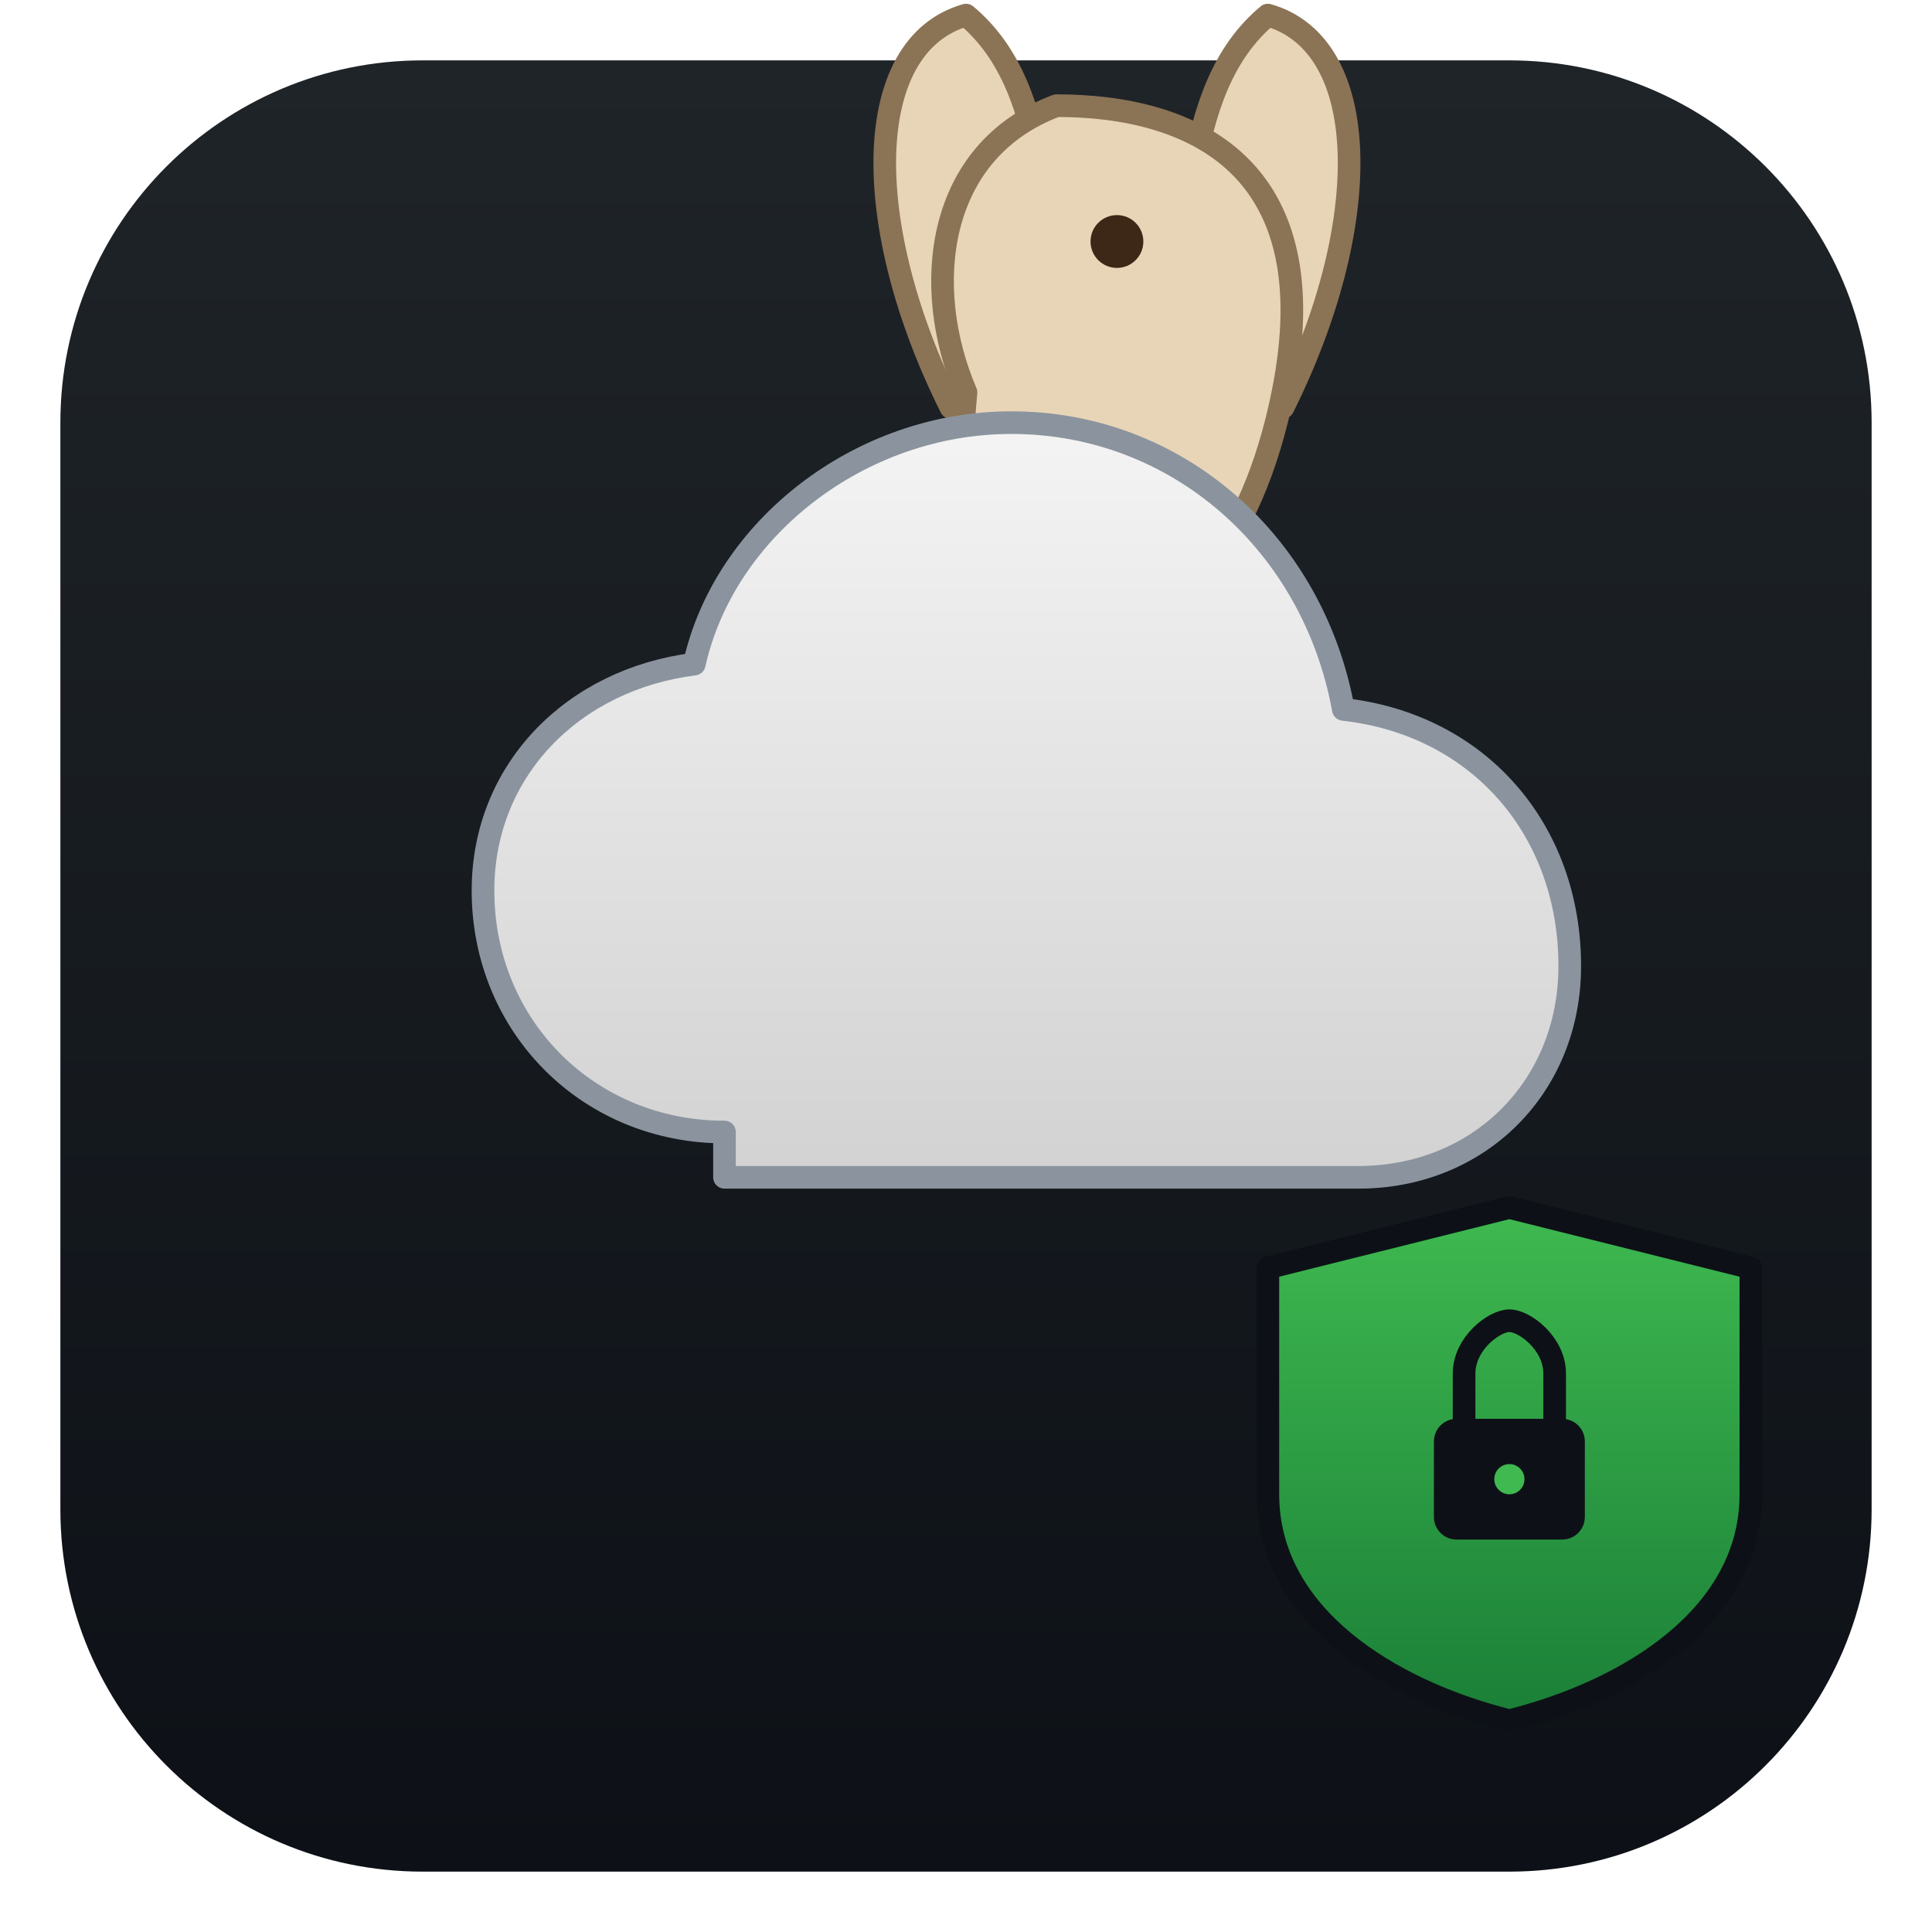
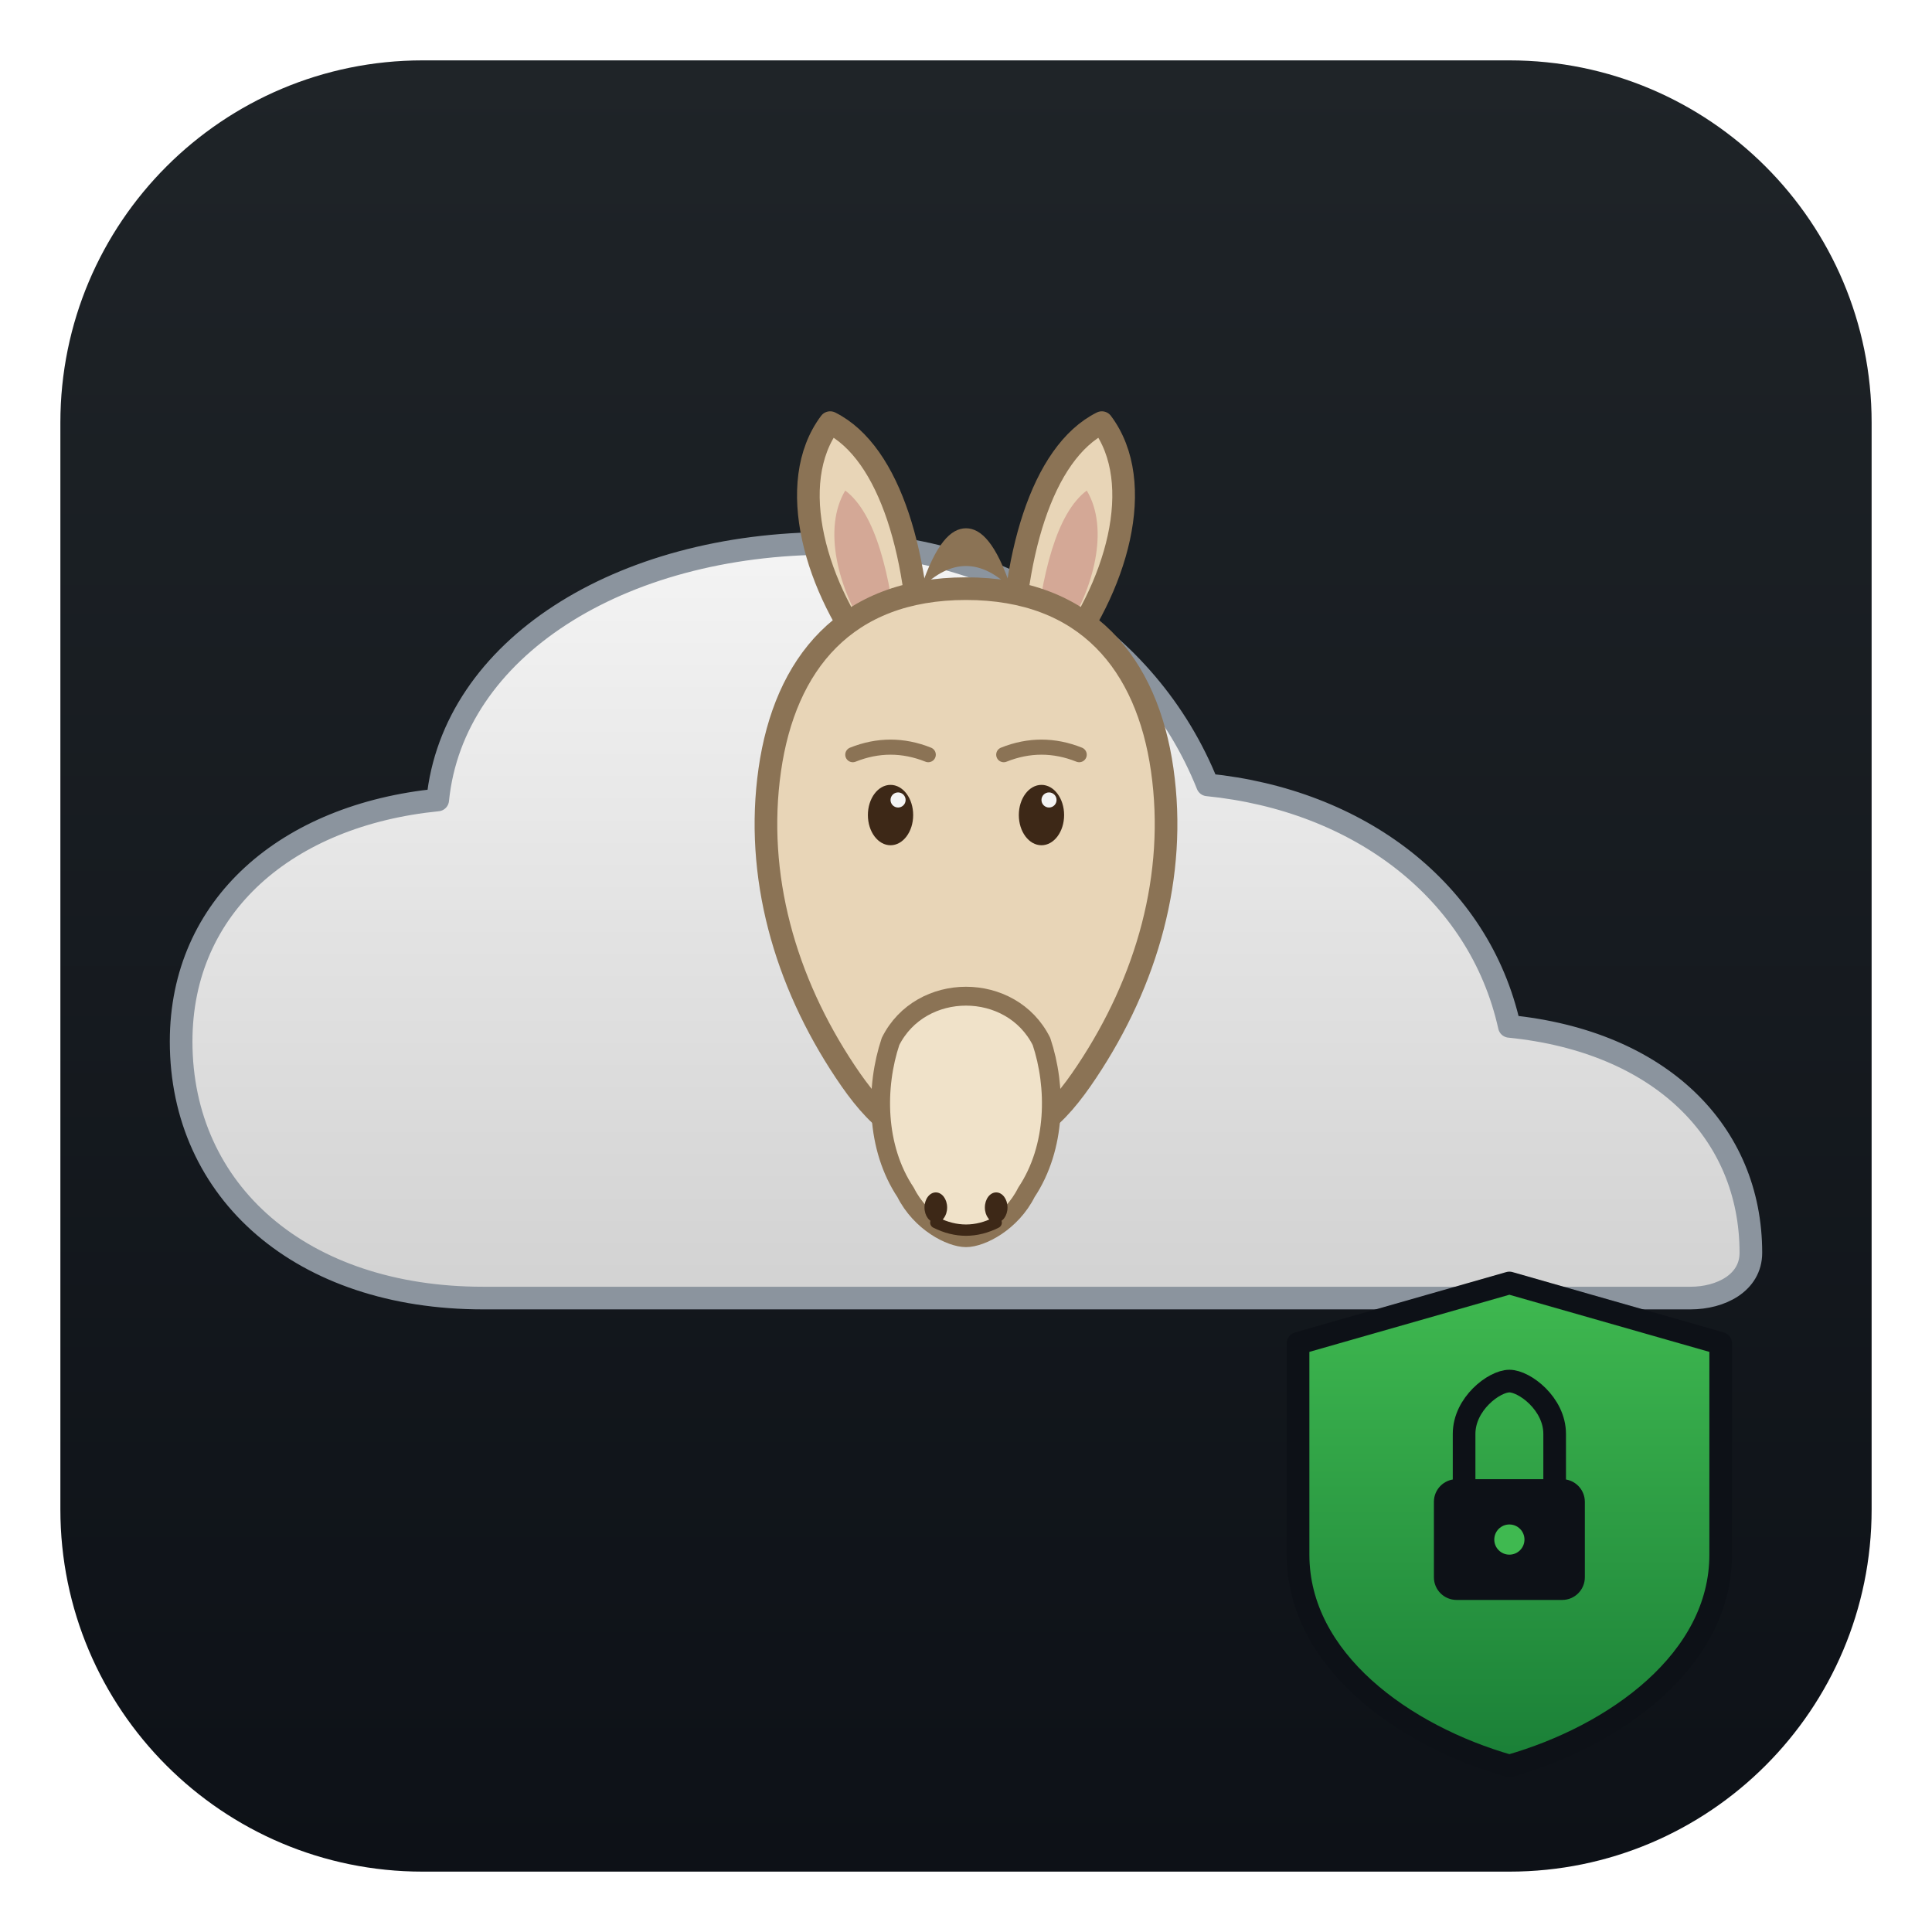
<svg xmlns="http://www.w3.org/2000/svg" width="256" height="256" viewBox="0 0 256 256" role="img" aria-label="Ollama Cloud Provider icon">
  <defs>
    <linearGradient id="cloudGrad" x1="0" y1="0" x2="0" y2="1">
      <stop offset="0%" stop-color="#F4F4F4" />
      <stop offset="100%" stop-color="#D2D2D2" />
    </linearGradient>
    <linearGradient id="shieldGrad" x1="0" y1="0" x2="0" y2="1">
      <stop offset="0%" stop-color="#3FB950" />
      <stop offset="100%" stop-color="#1A7F37" />
    </linearGradient>
    <linearGradient id="bgGrad" x1="0" y1="0" x2="0" y2="1">
      <stop offset="0%" stop-color="#1F2428" />
      <stop offset="100%" stop-color="#0D1117" />
    </linearGradient>
  </defs>
  <rect x="8" y="8" width="240" height="240" rx="48" ry="48" fill="url(#bgGrad)" />
+   <path d="     M 64 172     C 40 172 24 158 24 138     C 24 120 38 108 58 106     C 60 86 82 72 110 72     C 132 72 152 84 160 104     C 180 106 196 118 200 136     C 220 138 232 150 232 166     C 232 170 228 172 224 172     L 64 172     Z   " fill="url(#cloudGrad)" stroke="#8B949E" stroke-width="3" stroke-linejoin="round" />
  <g id="llama-head">
-     <path d="M 126 54 C 114 30 114 6 128 2 C 140 12 138 32 142 54 Z" fill="#E8D5B7" stroke="#8B7355" stroke-width="3" stroke-linejoin="round" />
-     <path d="M 170 54 C 182 30 182 6 168 2 C 156 12 158 32 154 54 Z" fill="#E8D5B7" stroke="#8B7355" stroke-width="3" stroke-linejoin="round" />
-     <path d="M 128 52 C 122 38 124 20 140 14 C 158 14 176 22 170 52 C 166 72 156 84 144 84 C 132 84 126 72 128 52 Z" fill="#E8D5B7" stroke="#8B7355" stroke-width="3" stroke-linejoin="round" />
-     <circle cx="148" cy="32" r="3.5" fill="#3D2817" />
-     <ellipse cx="146" cy="76" rx="9" ry="6" fill="#D4B896" stroke="#8B7355" stroke-width="2" />
+     <path d="M 116 88 C 108 78 104 64 110 56 C 118 60 122 74 122 90 Z" fill="#E8D5B7" stroke="#8B7355" stroke-width="3" stroke-linejoin="round" />
+     <path d="M 115 84 C 111 78 109 70 112 65 C 116 68 118 76 119 86 Z" fill="#D4A896" stroke="none" />
+     <path d="M 140 88 C 148 78 152 64 146 56 C 138 60 134 74 134 90 Z" fill="#E8D5B7" stroke="#8B7355" stroke-width="3" stroke-linejoin="round" />
+     <path d="M 141 84 C 145 78 147 70 144 65 C 140 68 138 76 137 86 Z" fill="#D4A896" stroke="none" />
+     <path d="M 128 78              C 112 78 104 88 102 102              C 100 116 104 130 112 142              C 116 148 120 152 128 152              C 136 152 140 148 144 142              C 152 130 156 116 154 102              C 152 88 144 78 128 78 Z" fill="#E8D5B7" stroke="#8B7355" stroke-width="3" stroke-linejoin="round" />
+     <path d="M 122 78 C 124 72 126 70 128 70 C 130 70 132 72 134 78              C 132 76 130 75 128 75 C 126 75 124 76 122 78 Z" fill="#8B7355" stroke="none" />
+     <path d="M 118 138              C 116 144 116 152 120 158              C 122 162 126 164 128 164              C 130 164 134 162 136 158              C 140 152 140 144 138 138              C 136 134 132 132 128 132              C 124 132 120 134 118 138 Z" fill="#F0E2C9" stroke="#8B7355" stroke-width="2.5" stroke-linejoin="round" />
+     <ellipse cx="124" cy="160" rx="1.5" ry="2" fill="#3D2817" />
+     <ellipse cx="132" cy="160" rx="1.5" ry="2" fill="#3D2817" />
+     <path d="M 124 162 Q 128 164 132 162" stroke="#3D2817" stroke-width="1.5" fill="none" stroke-linecap="round" />
+     <ellipse cx="118" cy="108" rx="3" ry="4" fill="#3D2817" />
+     <ellipse cx="138" cy="108" rx="3" ry="4" fill="#3D2817" />
+     <circle cx="119" cy="106" r="1" fill="#F4F4F4" />
+     <circle cx="139" cy="106" r="1" fill="#F4F4F4" />
+     <path d="M 113 100 Q 118 98 123 100" stroke="#8B7355" stroke-width="2" fill="none" stroke-linecap="round" />
+     <path d="M 133 100 Q 138 98 143 100" stroke="#8B7355" stroke-width="2" fill="none" stroke-linecap="round" />
  </g>
-   <path d="     M 96 150     C 78 150 64 136 64 118     C 64 102 76 90 92 88     C 96 70 114 56 134 56     C 156 56 174 72 178 94     C 196 96 208 110 208 128     C 208 144 196 156 180 156     L 96 156     Z   " fill="url(#cloudGrad)" stroke="#8B949E" stroke-width="3" stroke-linejoin="round" />
-   <path d="     M 168 168     L 168 198     C 168 214 184 224 200 228     C 216 224 232 214 232 198     L 232 168     L 200 160     Z   " fill="url(#shieldGrad)" stroke="#0D1117" stroke-width="3" stroke-linejoin="round" />
-   <rect x="190" y="188" width="20" height="16" rx="3" fill="#0D1117" />
-   <path d="M 194 188 L 194 182 C 194 178 198 175 200 175 C 202 175 206 178 206 182 L 206 188" fill="none" stroke="#0D1117" stroke-width="3" stroke-linecap="round" />
-   <circle cx="200" cy="196" r="2" fill="#3FB950" />
+   <path d="     M 172 178     L 172 206     C 172 220 186 230 200 234     C 214 230 228 220 228 206     L 228 178     L 200 170     Z   " fill="url(#shieldGrad)" stroke="#0D1117" stroke-width="3" stroke-linejoin="round" />
+   <rect x="190" y="196" width="20" height="16" rx="3" fill="#0D1117" />
+   <path d="M 194 196 L 194 190 C 194 186 198 183 200 183 C 202 183 206 186 206 190 L 206 196" fill="none" stroke="#0D1117" stroke-width="3" stroke-linecap="round" />
+   <circle cx="200" cy="204" r="2" fill="#3FB950" />
</svg>
